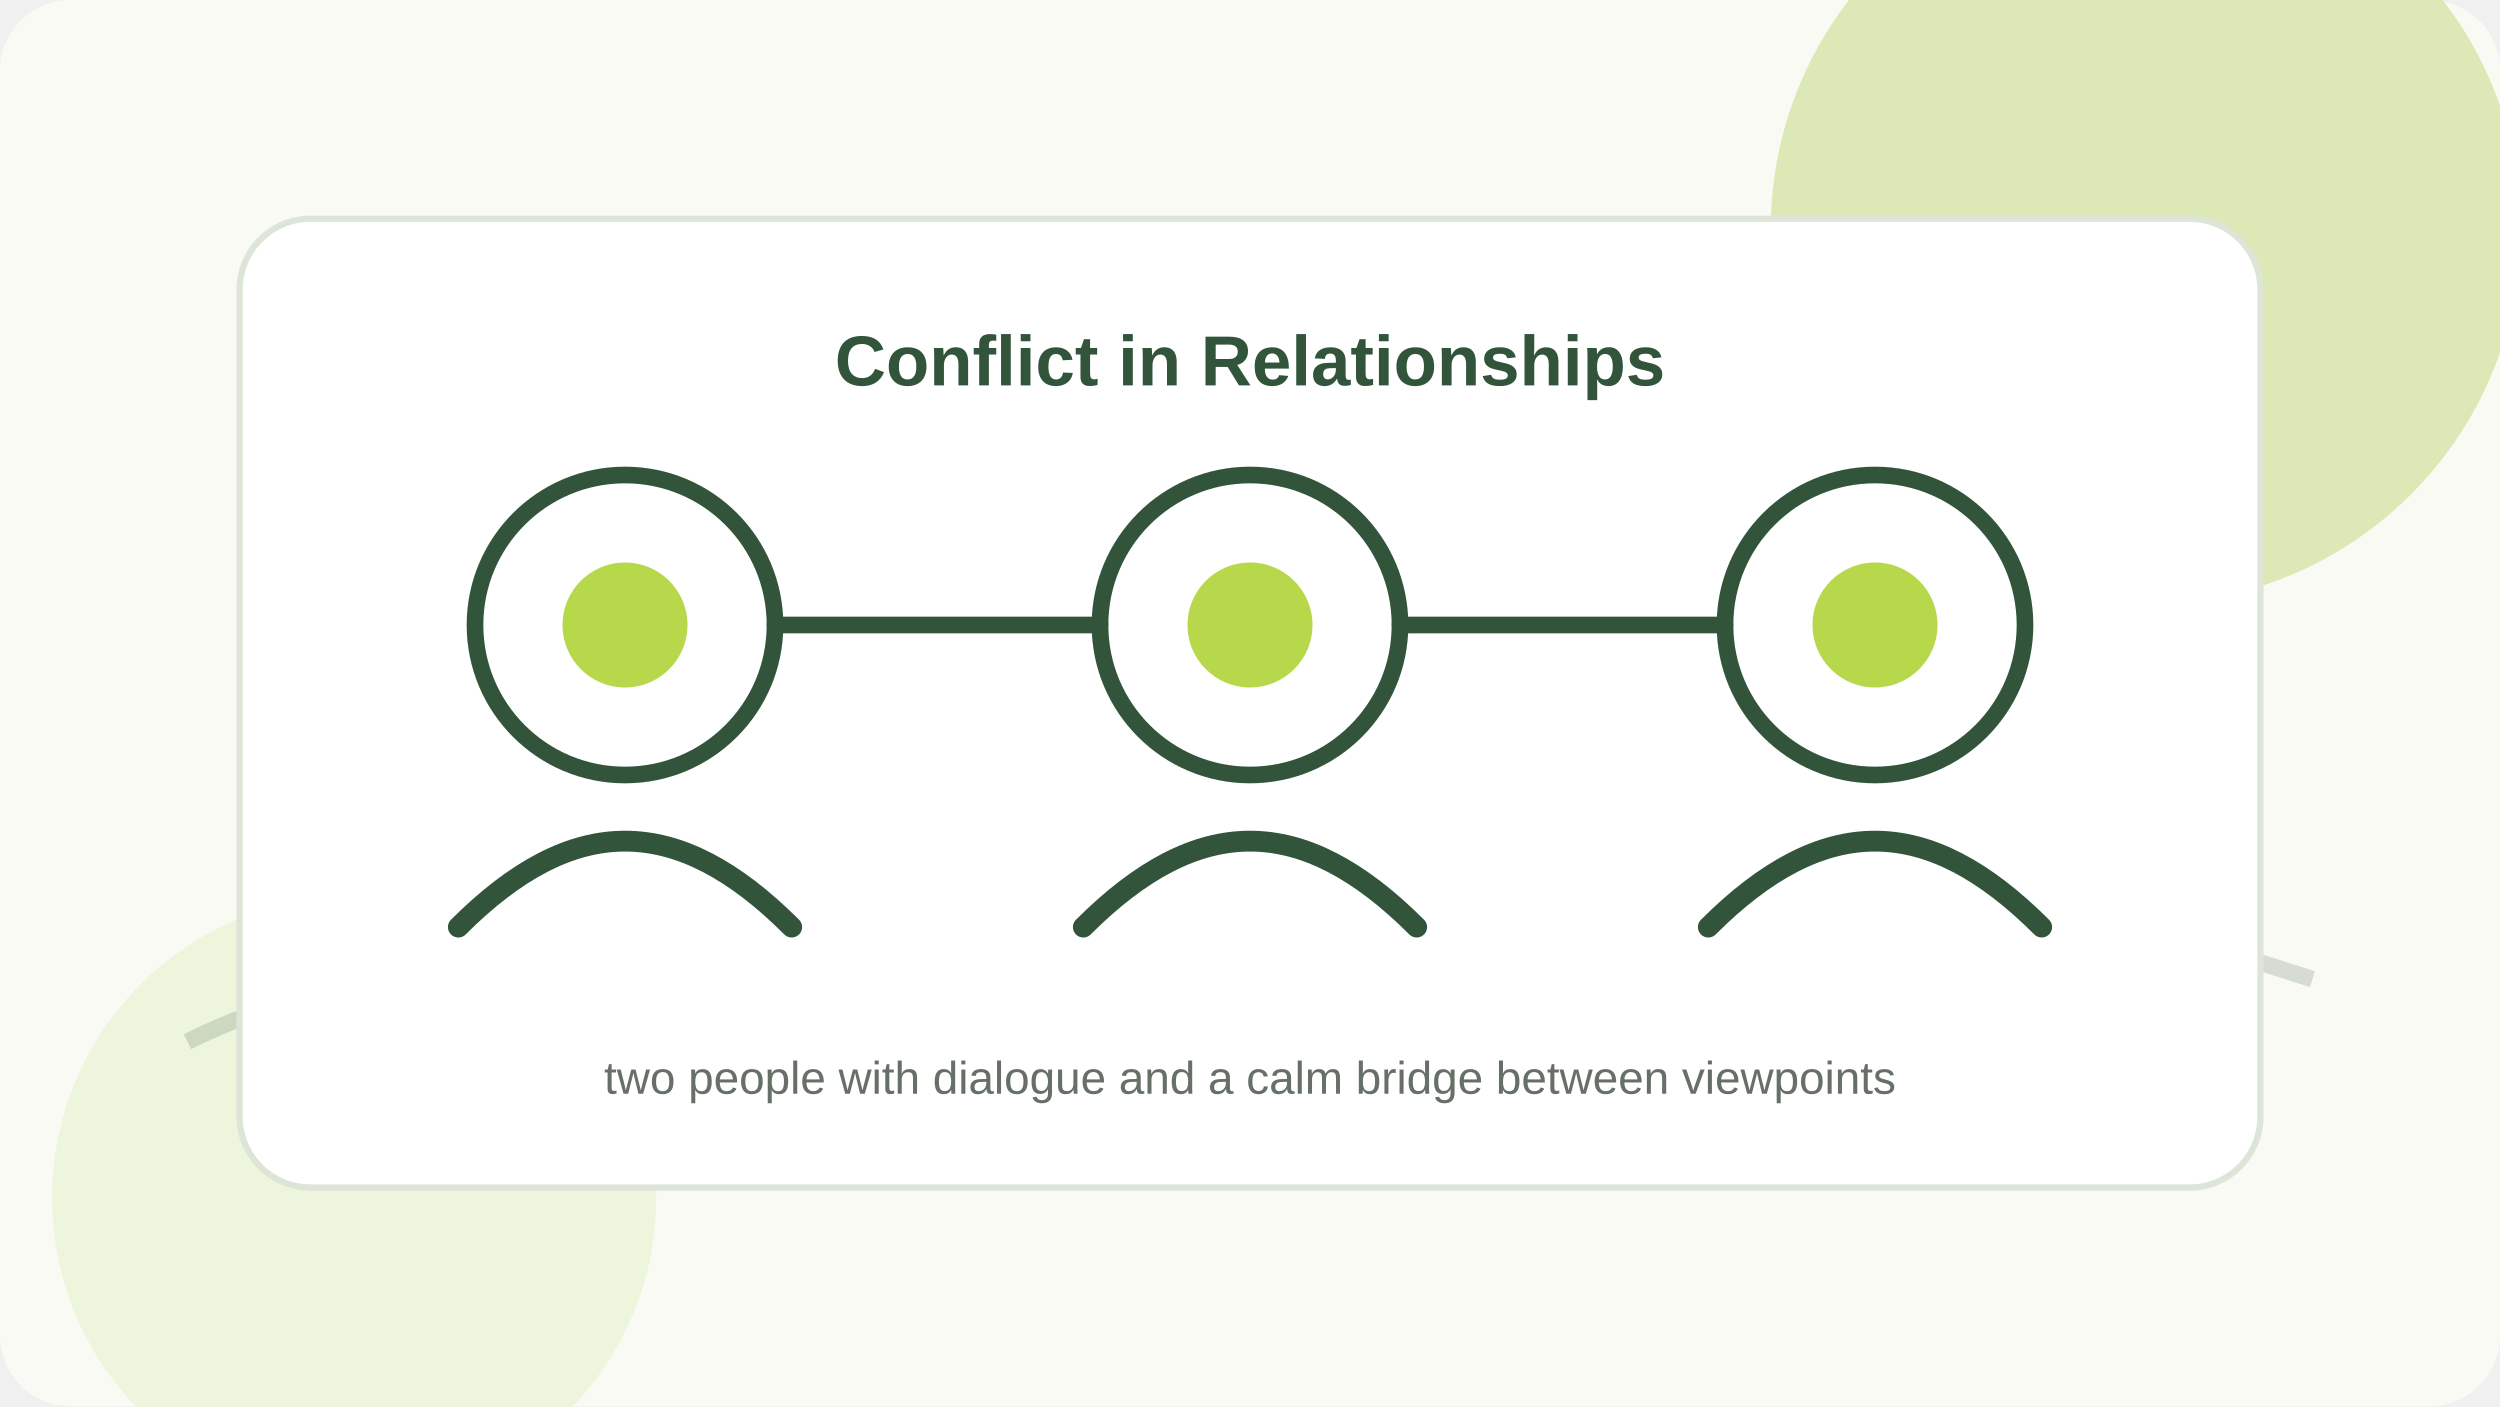
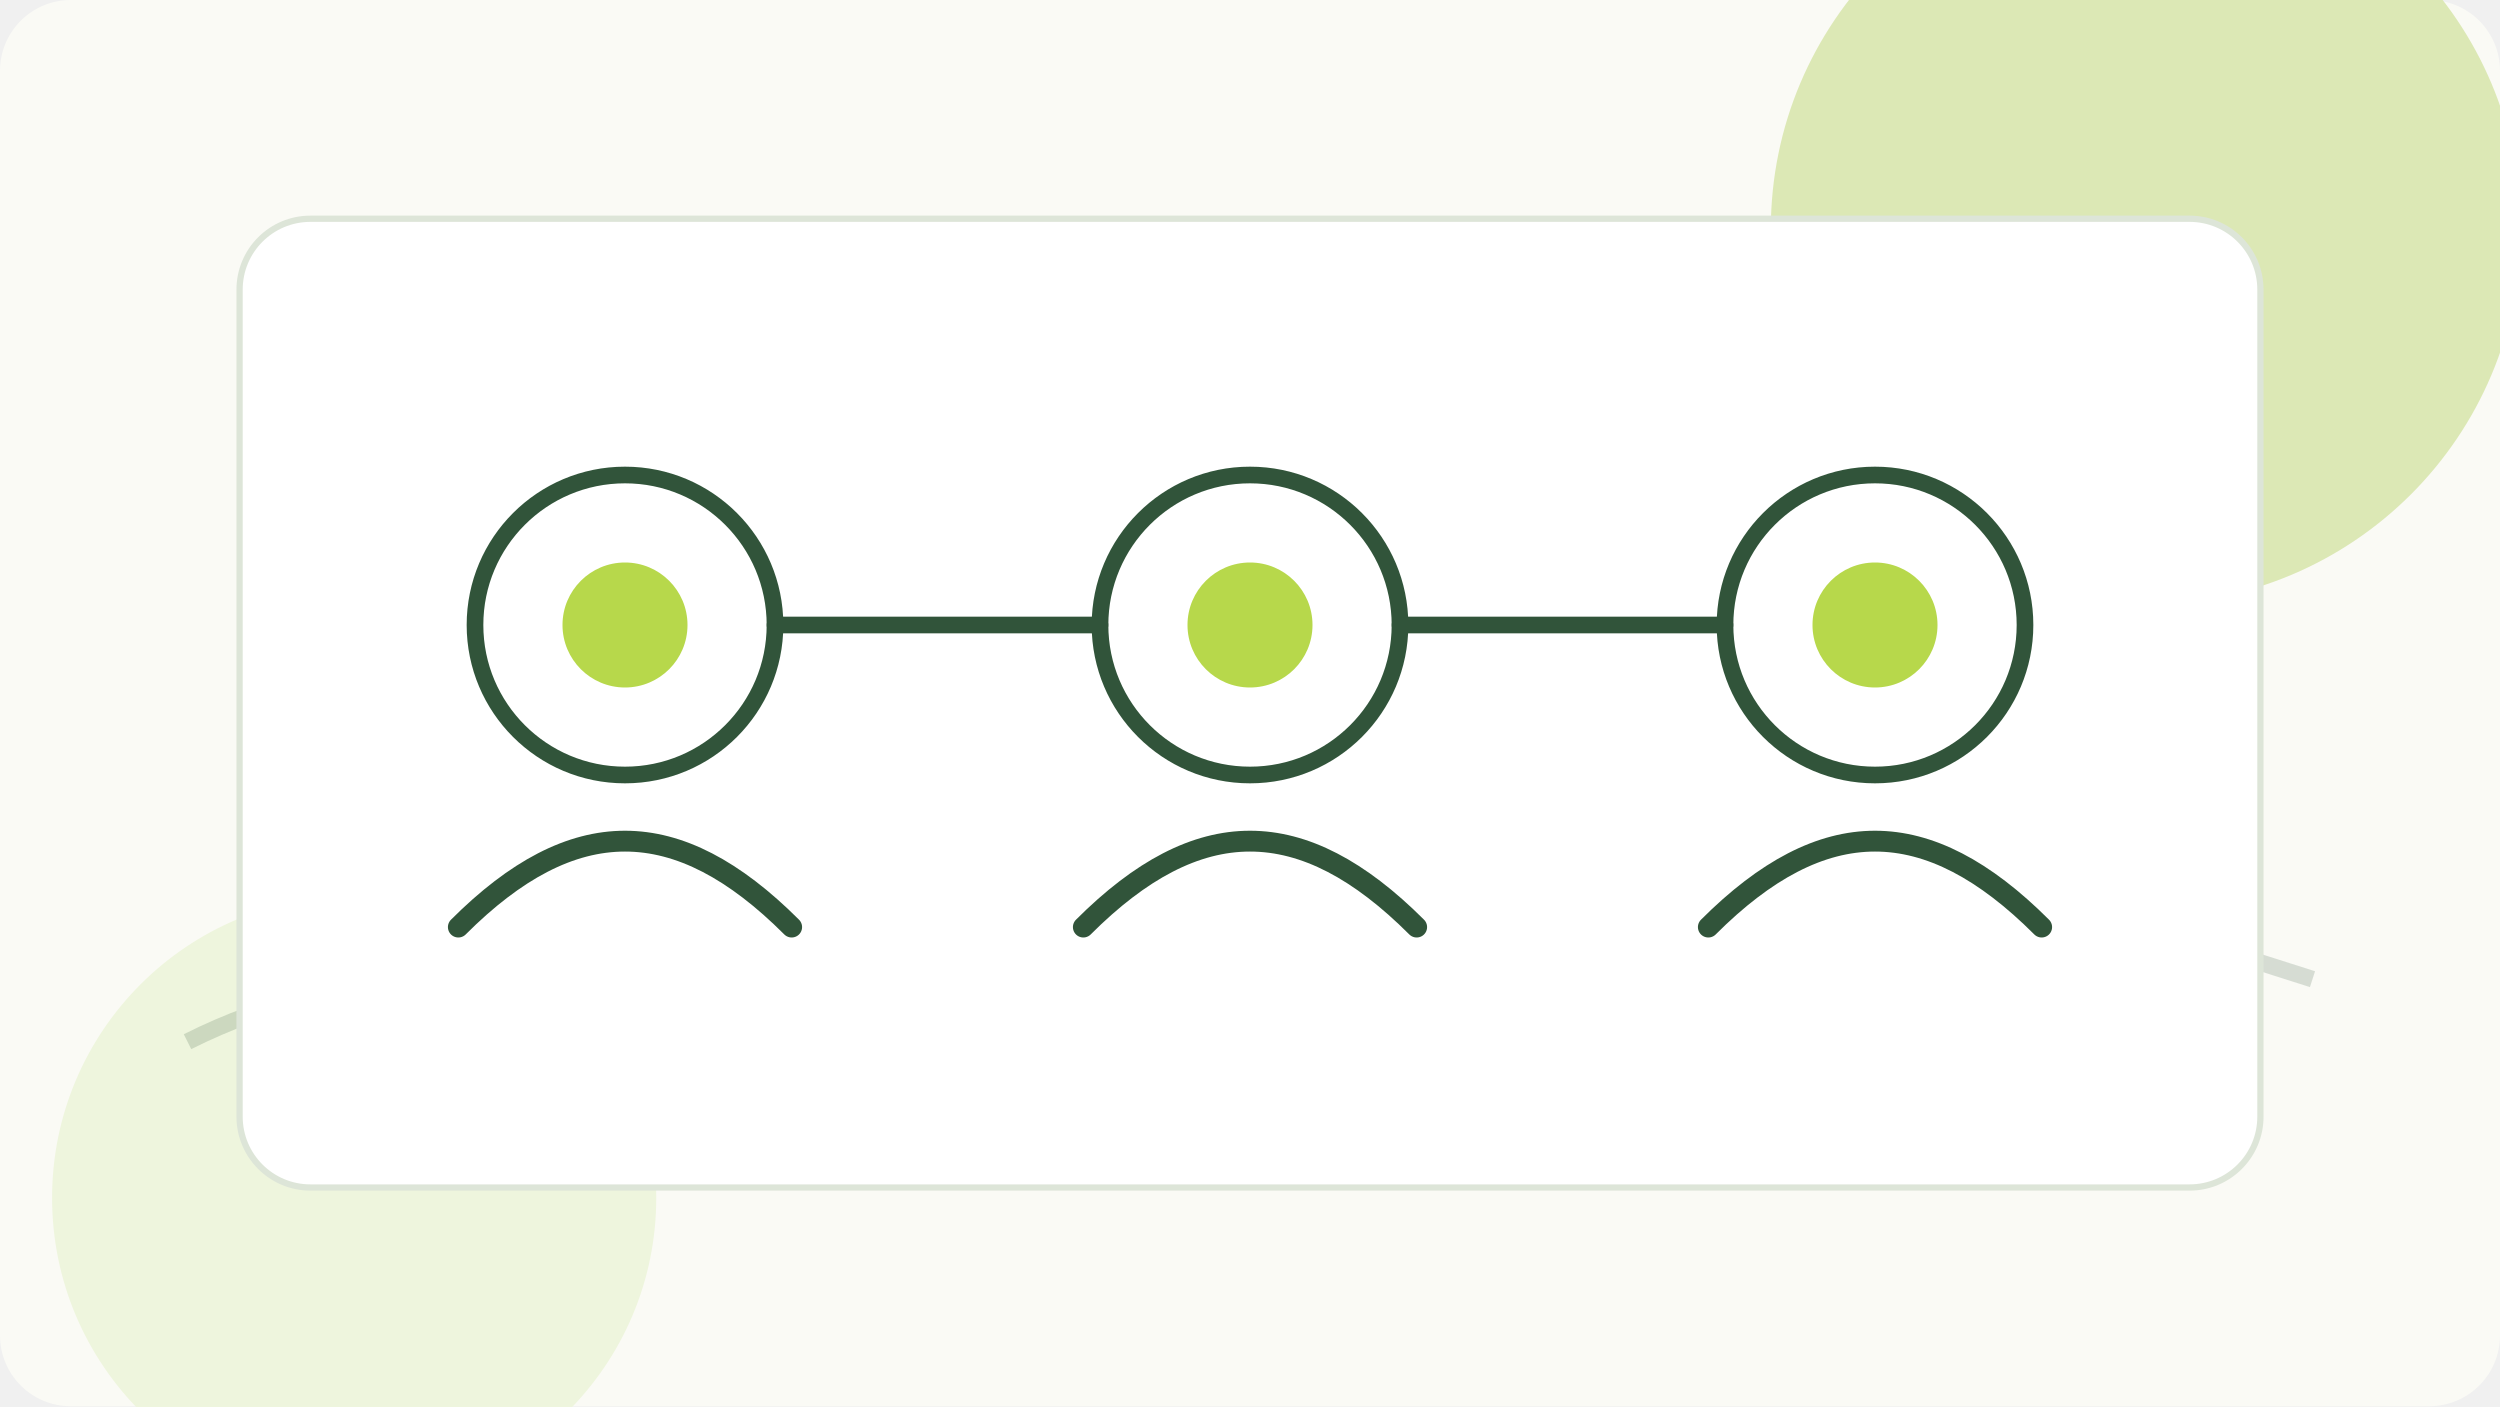
<svg xmlns="http://www.w3.org/2000/svg" viewBox="0 0 1200 675" role="img">
  <rect width="1200" height="675" rx="34" fill="#FAFAF5" />
  <circle cx="1030" cy="110" r="180" fill="#DCE8B5" />
  <circle cx="170" cy="575" r="145" fill="#EEF5DD" />
  <path d="M90 500C250 420 350 545 510 455S800 370 1110 470" fill="none" stroke="#31543A" stroke-width="8" opacity=".18" />
  <rect x="115" y="105" width="970" height="465" rx="34" fill="#fff" stroke="#DDE5D8" stroke-width="3" />
  <g fill="none" stroke="#31543A" stroke-width="8" stroke-linecap="round" stroke-linejoin="round">
    <circle cx="300" cy="300" r="72" />
    <circle cx="600" cy="300" r="72" />
    <circle cx="900" cy="300" r="72" />
    <path d="M372 300h156M672 300h156" />
  </g>
  <g fill="#B7D84B">
    <circle cx="300" cy="300" r="30" />
    <circle cx="600" cy="300" r="30" />
    <circle cx="900" cy="300" r="30" />
  </g>
  <path d="M220 445c55-55 105-55 160 0M520 445c55-55 105-55 160 0M820 445c55-55 105-55 160 0" fill="none" stroke="#31543A" stroke-width="10" stroke-linecap="round" />
-   <text x="600" y="185" text-anchor="middle" font-family="Arial,sans-serif" font-size="34" font-weight="700" fill="#31543A">Conflict in Relationships</text>
-   <text x="600" y="525" text-anchor="middle" font-family="Arial,sans-serif" font-size="22" fill="#667067">two people with dialogue and a calm bridge between viewpoints</text>
</svg>
